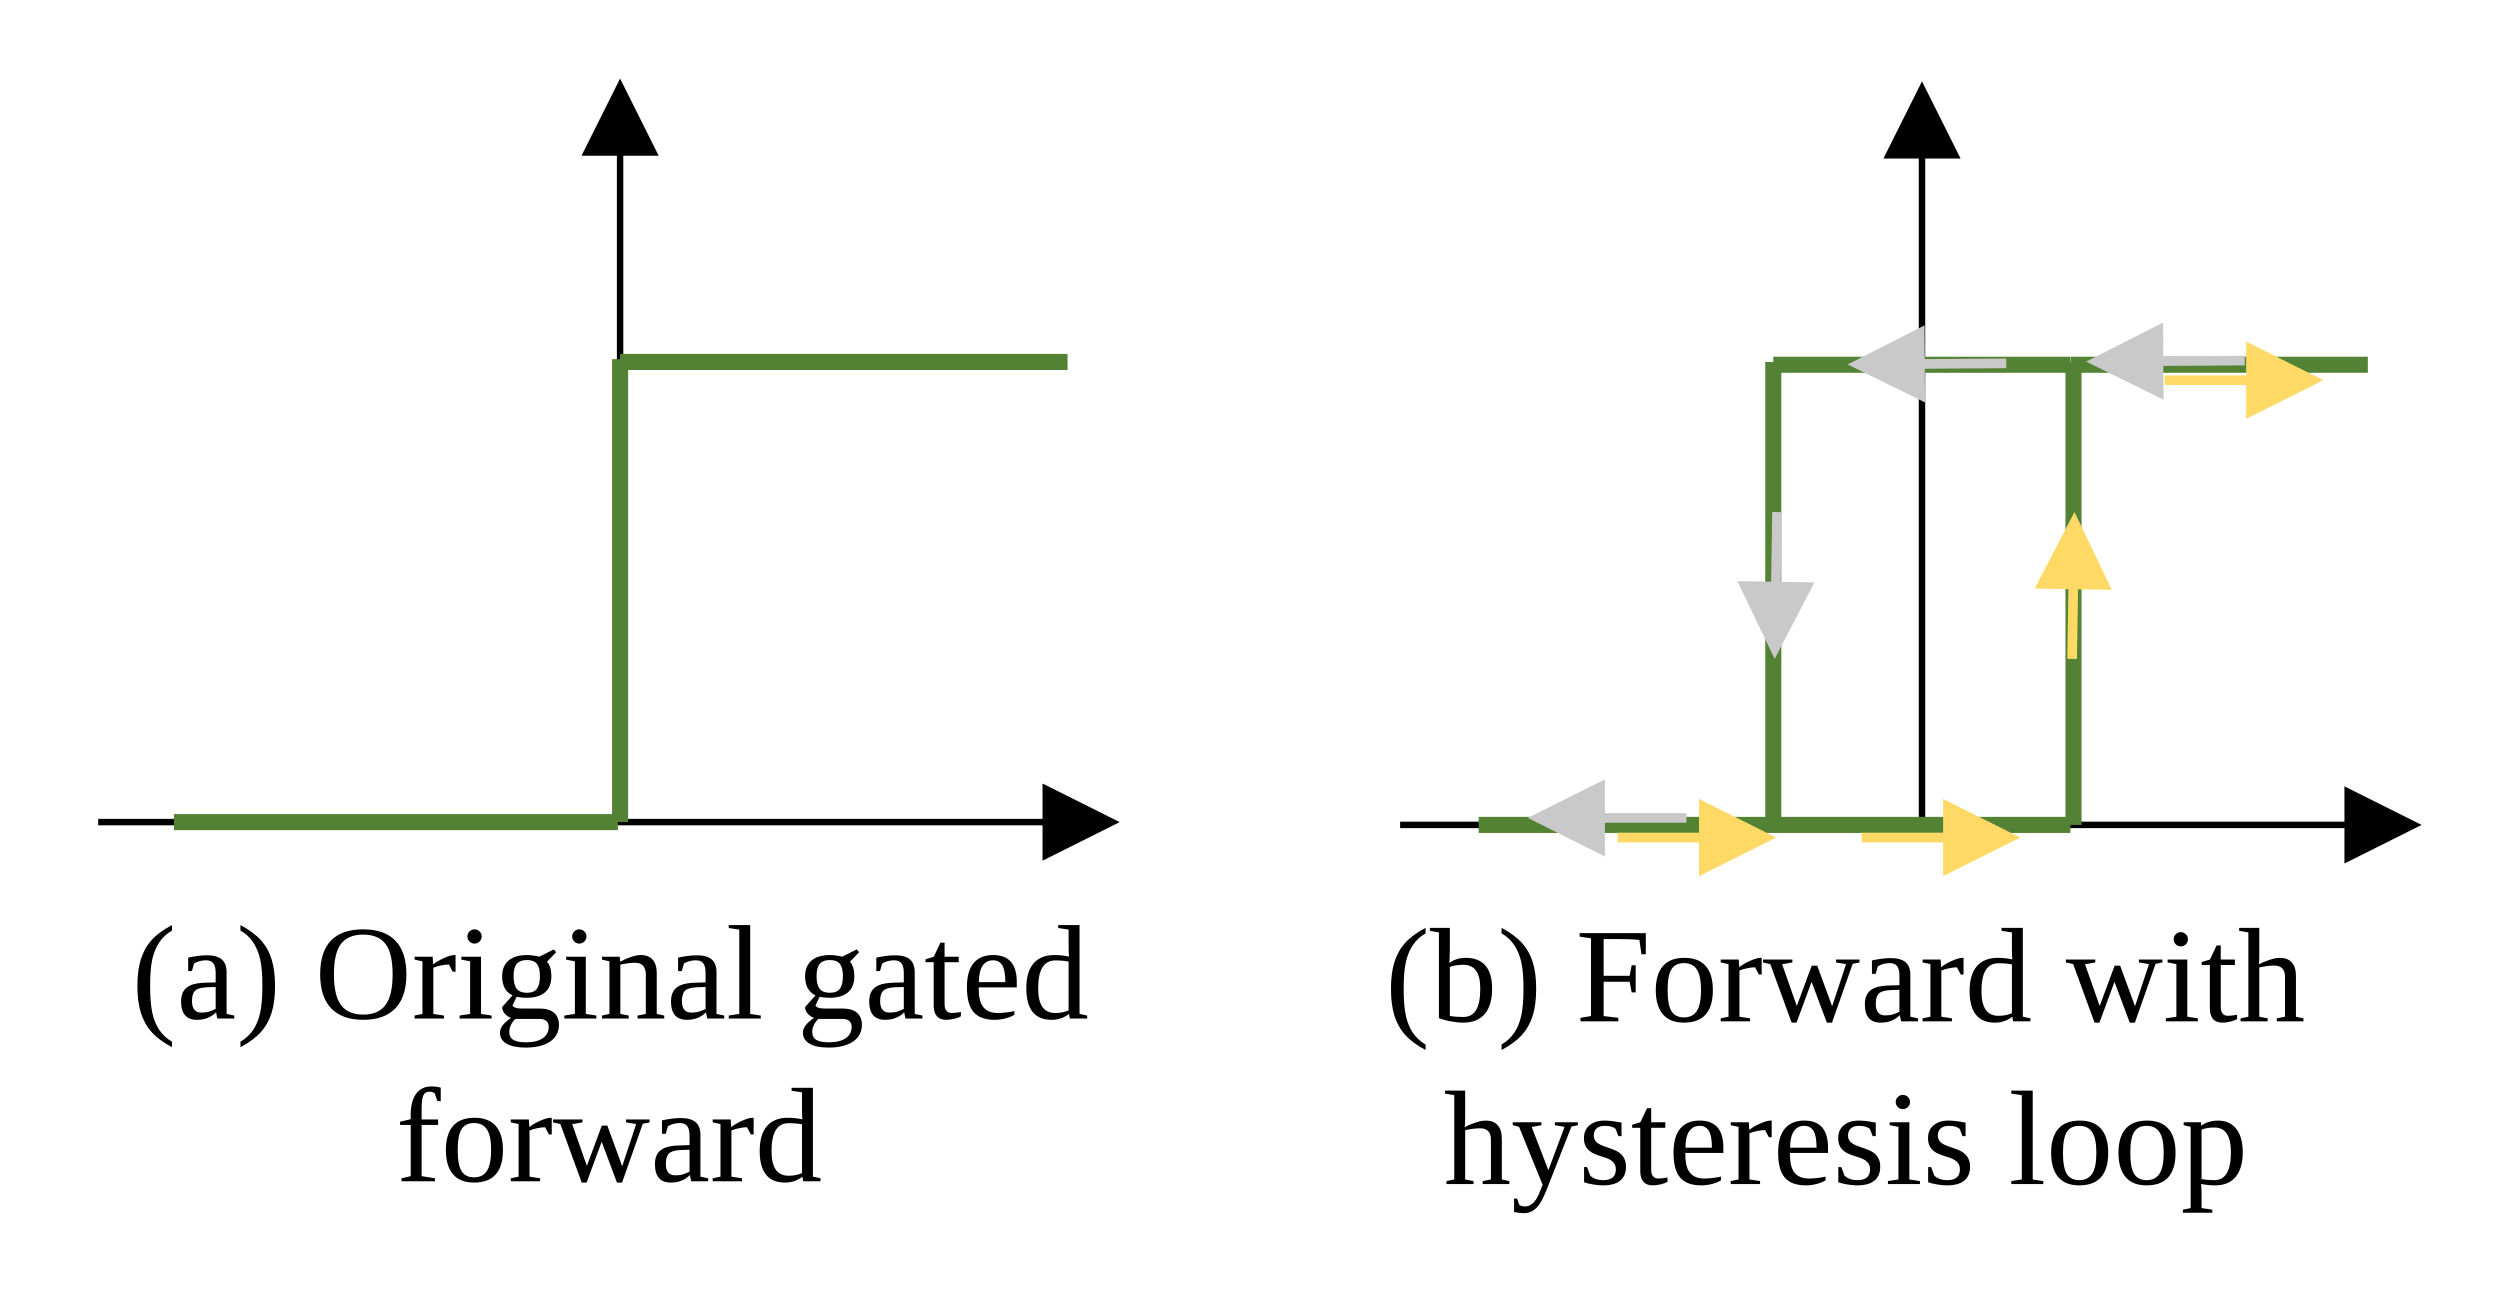
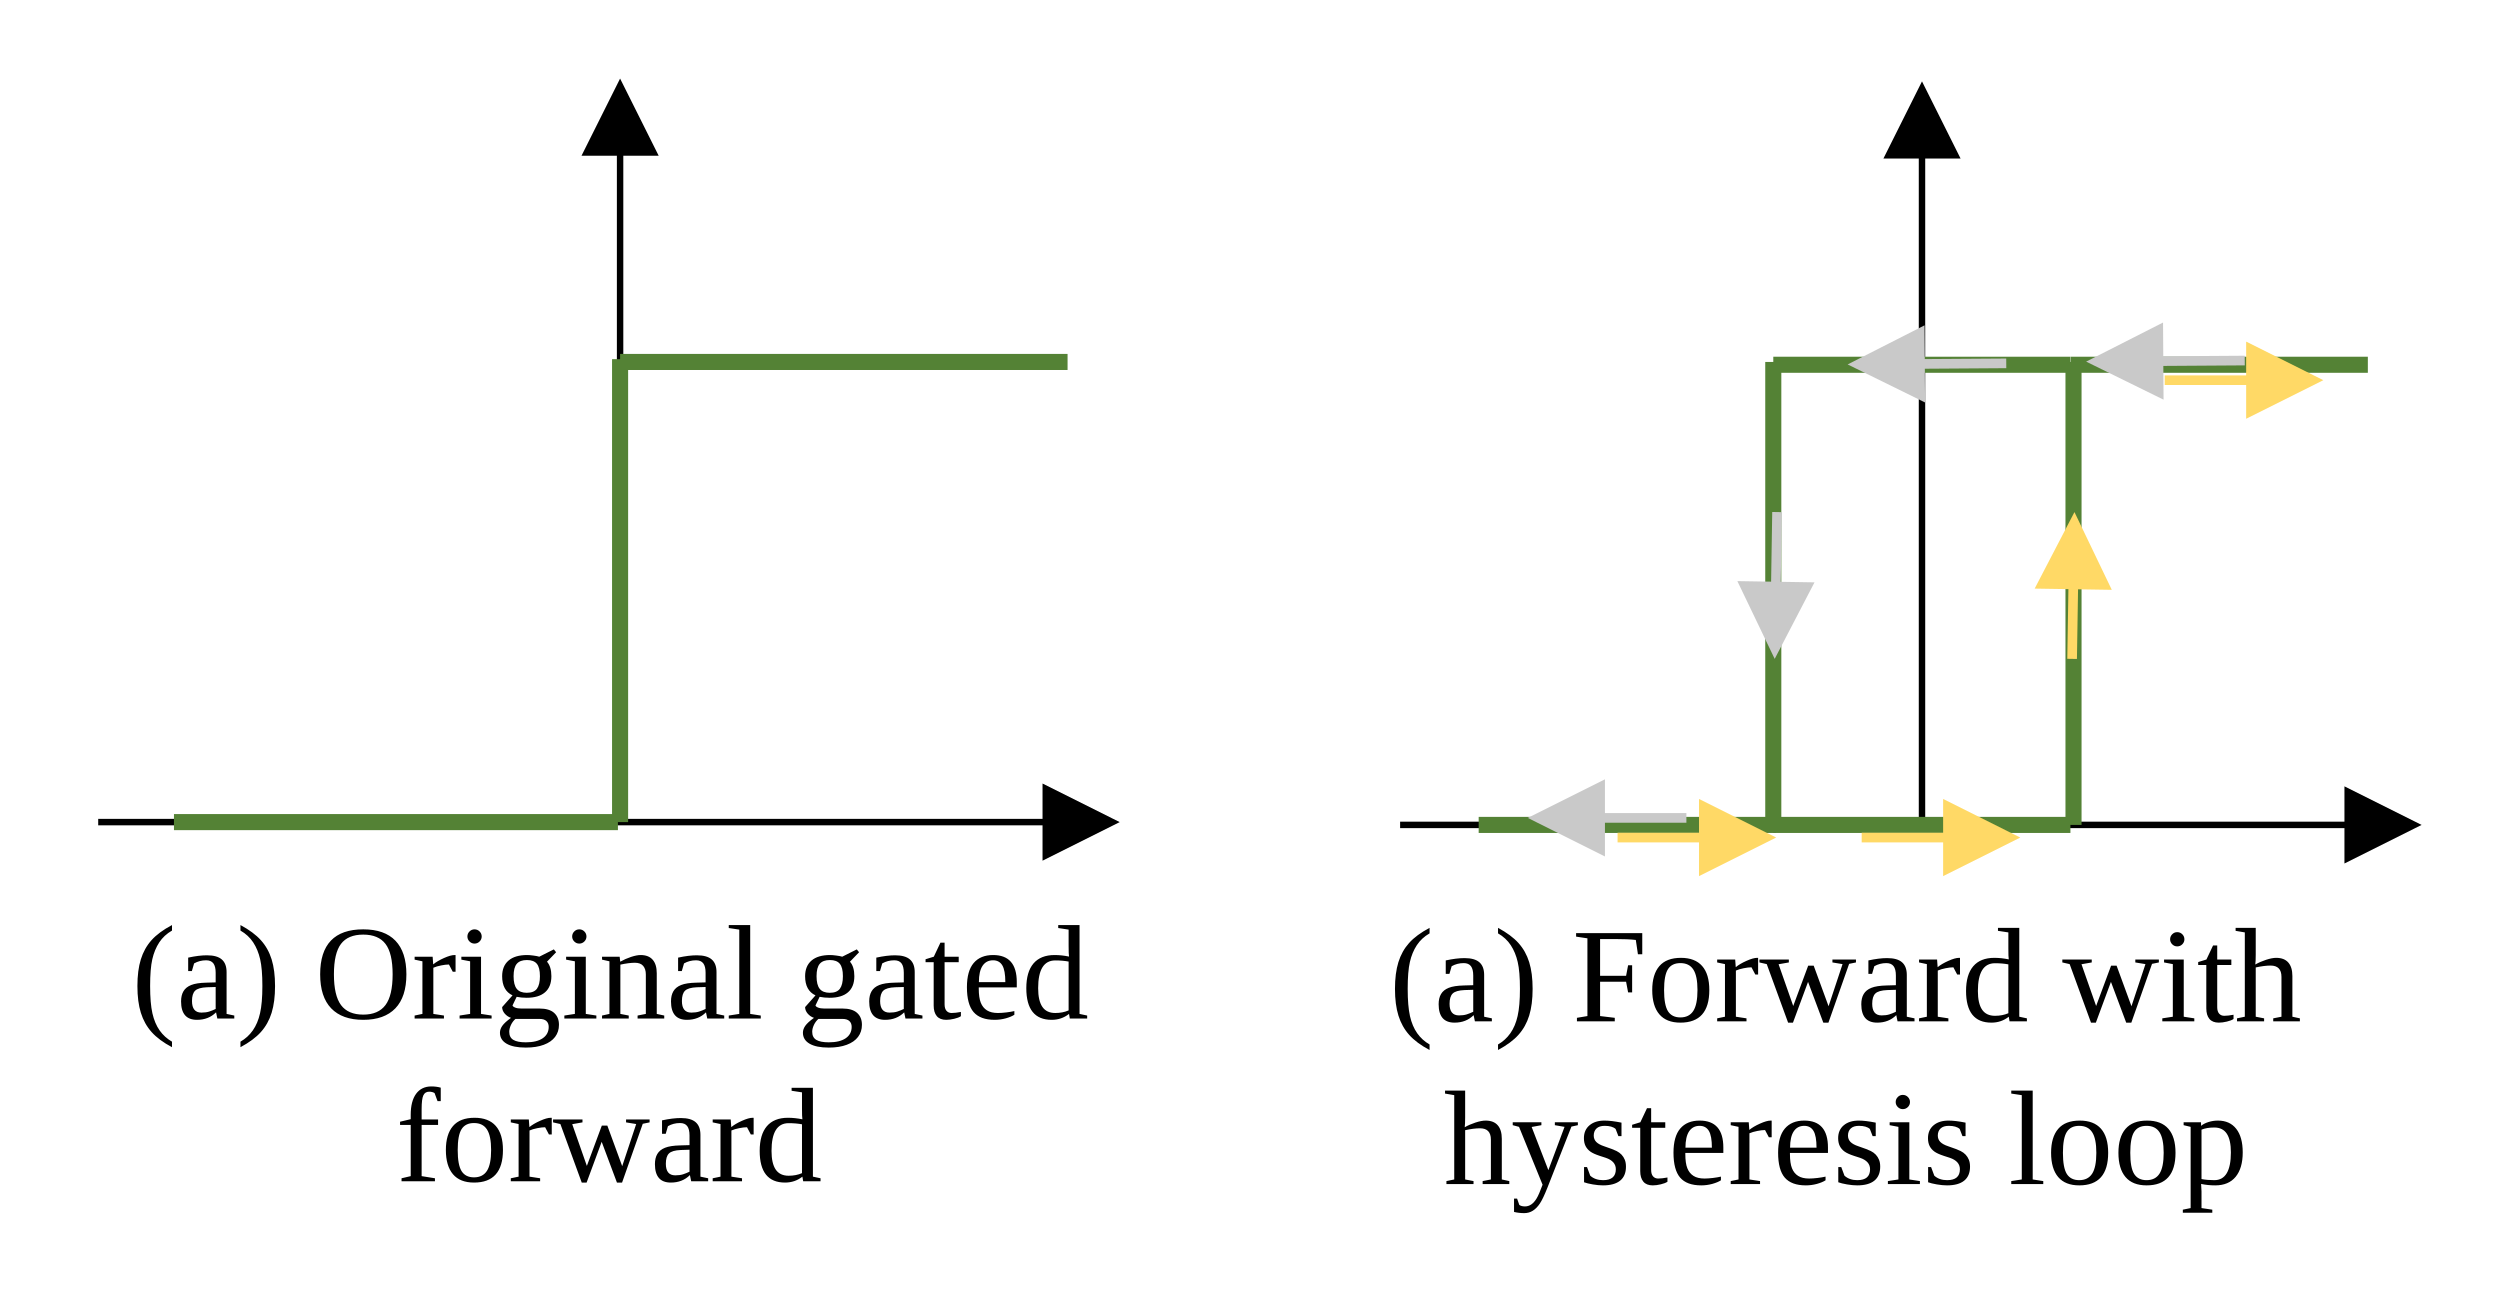
<svg xmlns="http://www.w3.org/2000/svg" width="891" height="462" xml:space="preserve" overflow="hidden">
  <defs>
    <clipPath id="clip0">
      <rect x="646" y="421" width="891" height="462" />
    </clipPath>
  </defs>
  <g clip-path="url(#clip0)" transform="translate(-646 -421)">
    <path d="M1145 713.854 1486.14 713.854 1486.14 716.146 1145 716.146ZM1481.56 701.25 1509.06 715 1481.56 728.75Z" />
    <path d="M1.146-1.56637e-06 1.146 241.083-1.145 241.083-1.146 1.56637e-06ZM13.75 236.5 0 264-13.75 236.5Z" transform="matrix(1 0 0 -1 1331 714)" />
    <path d="M1278 550 1278 715" stroke="#548235" stroke-width="5.729" stroke-miterlimit="8" fill="none" fill-rule="evenodd" />
    <path d="M1385 550 1385 715" stroke="#548235" stroke-width="5.729" stroke-miterlimit="8" fill="none" fill-rule="evenodd" />
    <path d="M1278 551 1383.9 551" stroke="#548235" stroke-width="5.729" stroke-miterlimit="8" fill="none" fill-rule="evenodd" />
    <path d="M1384 551 1489.9 551" stroke="#548235" stroke-width="5.729" stroke-miterlimit="8" fill="none" fill-rule="evenodd" />
    <path d="M1278 715 1383.9 715" stroke="#548235" stroke-width="5.729" stroke-miterlimit="8" fill="none" fill-rule="evenodd" />
    <path d="M1173 715 1278.9 715" stroke="#548235" stroke-width="5.729" stroke-miterlimit="8" fill="none" fill-rule="evenodd" />
    <path d="M0.012-1.719 33.623-1.492 33.6 1.946-0.012 1.719ZM29.121-13.554 56.528 0.381 28.936 13.946Z" fill="#C9C9C9" transform="matrix(-1 0 0 1 1361.03 550.5)" />
    <path d="M1.719-0.028 2.19 29.385-1.247 29.44-1.719 0.028ZM14.146 24.609 0.839 52.326-13.35 25.05Z" fill="#C9C9C9" transform="matrix(-1 0 0 1 1279.34 603.5)" />
    <path d="M1.09731e-05-1.719 33.611-1.719 33.611 1.719-1.09731e-05 1.719ZM29.028-13.75 56.528 0 29.028 13.75Z" fill="#C9C9C9" transform="matrix(-1 0 0 1 1247.03 712.5)" />
    <path d="M22.917-1.719 56.528-1.718 56.528 1.719 22.917 1.719ZM27.5 13.75 0 0 27.5-13.75Z" fill="#FFD966" transform="matrix(-1 0 0 1 1279.03 719.5)" />
    <path d="M0.012-1.719 33.623-1.492 33.6 1.946-0.012 1.719ZM29.121-13.554 56.528 0.381 28.936 13.946Z" fill="#C9C9C9" transform="matrix(-1 0 0 1 1446.03 549.5)" />
    <path d="M22.917-1.719 56.528-1.718 56.528 1.719 22.917 1.719ZM27.5 13.75 0 0 27.5-13.75Z" fill="#FFD966" transform="matrix(-1 0 0 1 1366.03 719.5)" />
    <path d="M2.086 22.886 2.558 52.299-0.879 52.354-1.351 22.941ZM-13.307 27.717 0 0 14.189 27.276Z" fill="#FFD966" transform="matrix(-1 0 0 1 1385.34 603.5)" />
    <path d="M22.917-1.719 56.528-1.718 56.528 1.719 22.917 1.719ZM27.5 13.75 0 0 27.5-13.75Z" fill="#FFD966" transform="matrix(-1 0 0 1 1474.03 556.5)" />
    <path d="M681 712.854 1022.14 712.854 1022.14 715.146 681 715.146ZM1017.56 700.25 1045.06 714 1017.56 727.75Z" />
    <path d="M1.146-1.56637e-06 1.146 241.083-1.145 241.083-1.146 1.56637e-06ZM13.75 236.5 0 264-13.75 236.5Z" transform="matrix(1 0 0 -1 867 713)" />
    <path d="M867 549 867 714" stroke="#548235" stroke-width="5.729" stroke-miterlimit="8" fill="none" fill-rule="evenodd" />
    <path d="M867 550 1026.48 550" stroke="#548235" stroke-width="5.729" stroke-miterlimit="8" fill="none" fill-rule="evenodd" />
    <path d="M708 714 866.227 714" stroke="#548235" stroke-width="5.729" stroke-miterlimit="8" fill="none" fill-rule="evenodd" />
    <text font-family="Times New Roman,Times New Roman_MSFontService,sans-serif" font-weight="400" font-size="48" transform="matrix(1 0 0 1 692.863 784)">(a) Original gated </text>
    <text font-family="Times New Roman,Times New Roman_MSFontService,sans-serif" font-weight="400" font-size="48" transform="matrix(1 0 0 1 787.096 842)">forward</text>
-     <text font-family="Times New Roman,Times New Roman_MSFontService,sans-serif" font-weight="400" font-size="48" transform="matrix(1 0 0 1 1139.63 785)">(b) Forward with </text>
-     <text font-family="Times New Roman,Times New Roman_MSFontService,sans-serif" font-weight="400" font-size="48" transform="matrix(1 0 0 1 1160.55 843)">hysteresis loop</text>
+     <text font-family="Times New Roman,Times New Roman_MSFontService,sans-serif" font-weight="400" font-size="48" transform="matrix(1 0 0 1 1141.06 785)">(a) Forward with </text>
+     <text font-family="Times New Roman,Times New Roman_MSFontService,sans-serif" font-weight="400" font-size="48" transform="matrix(1 0 0 1 1160.54 843)">hysteresis loop</text>
  </g>
</svg>
